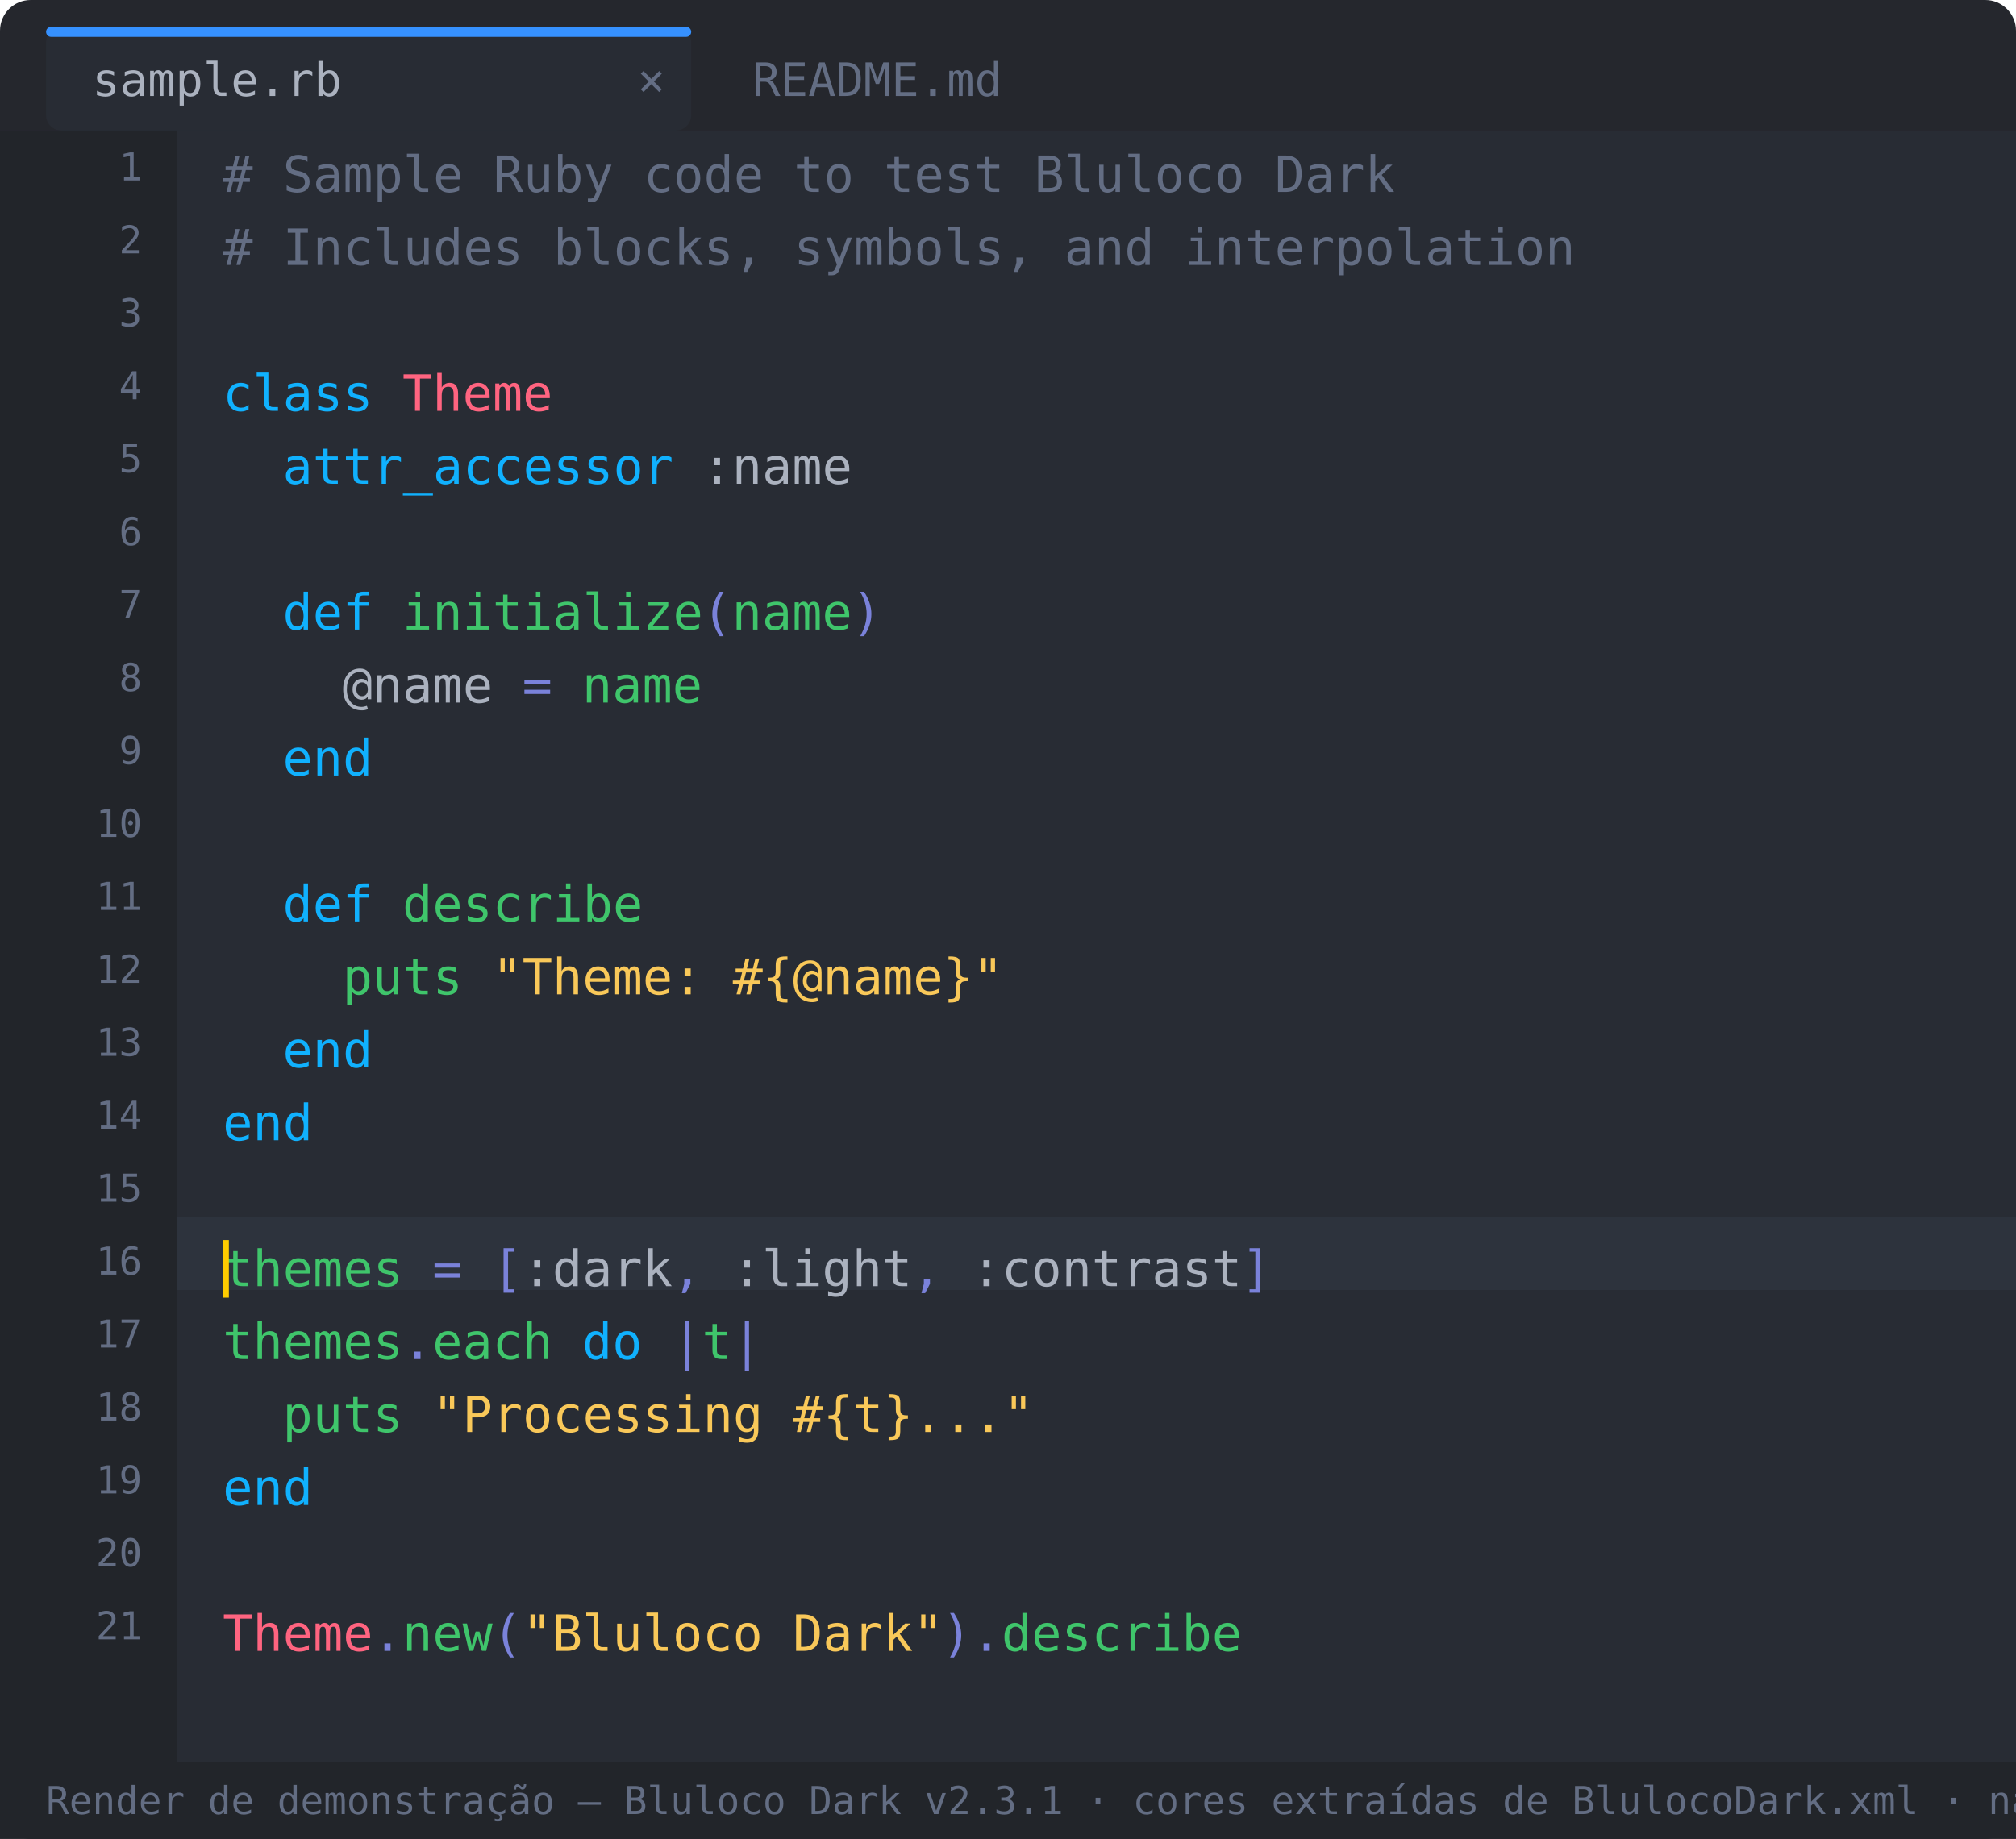
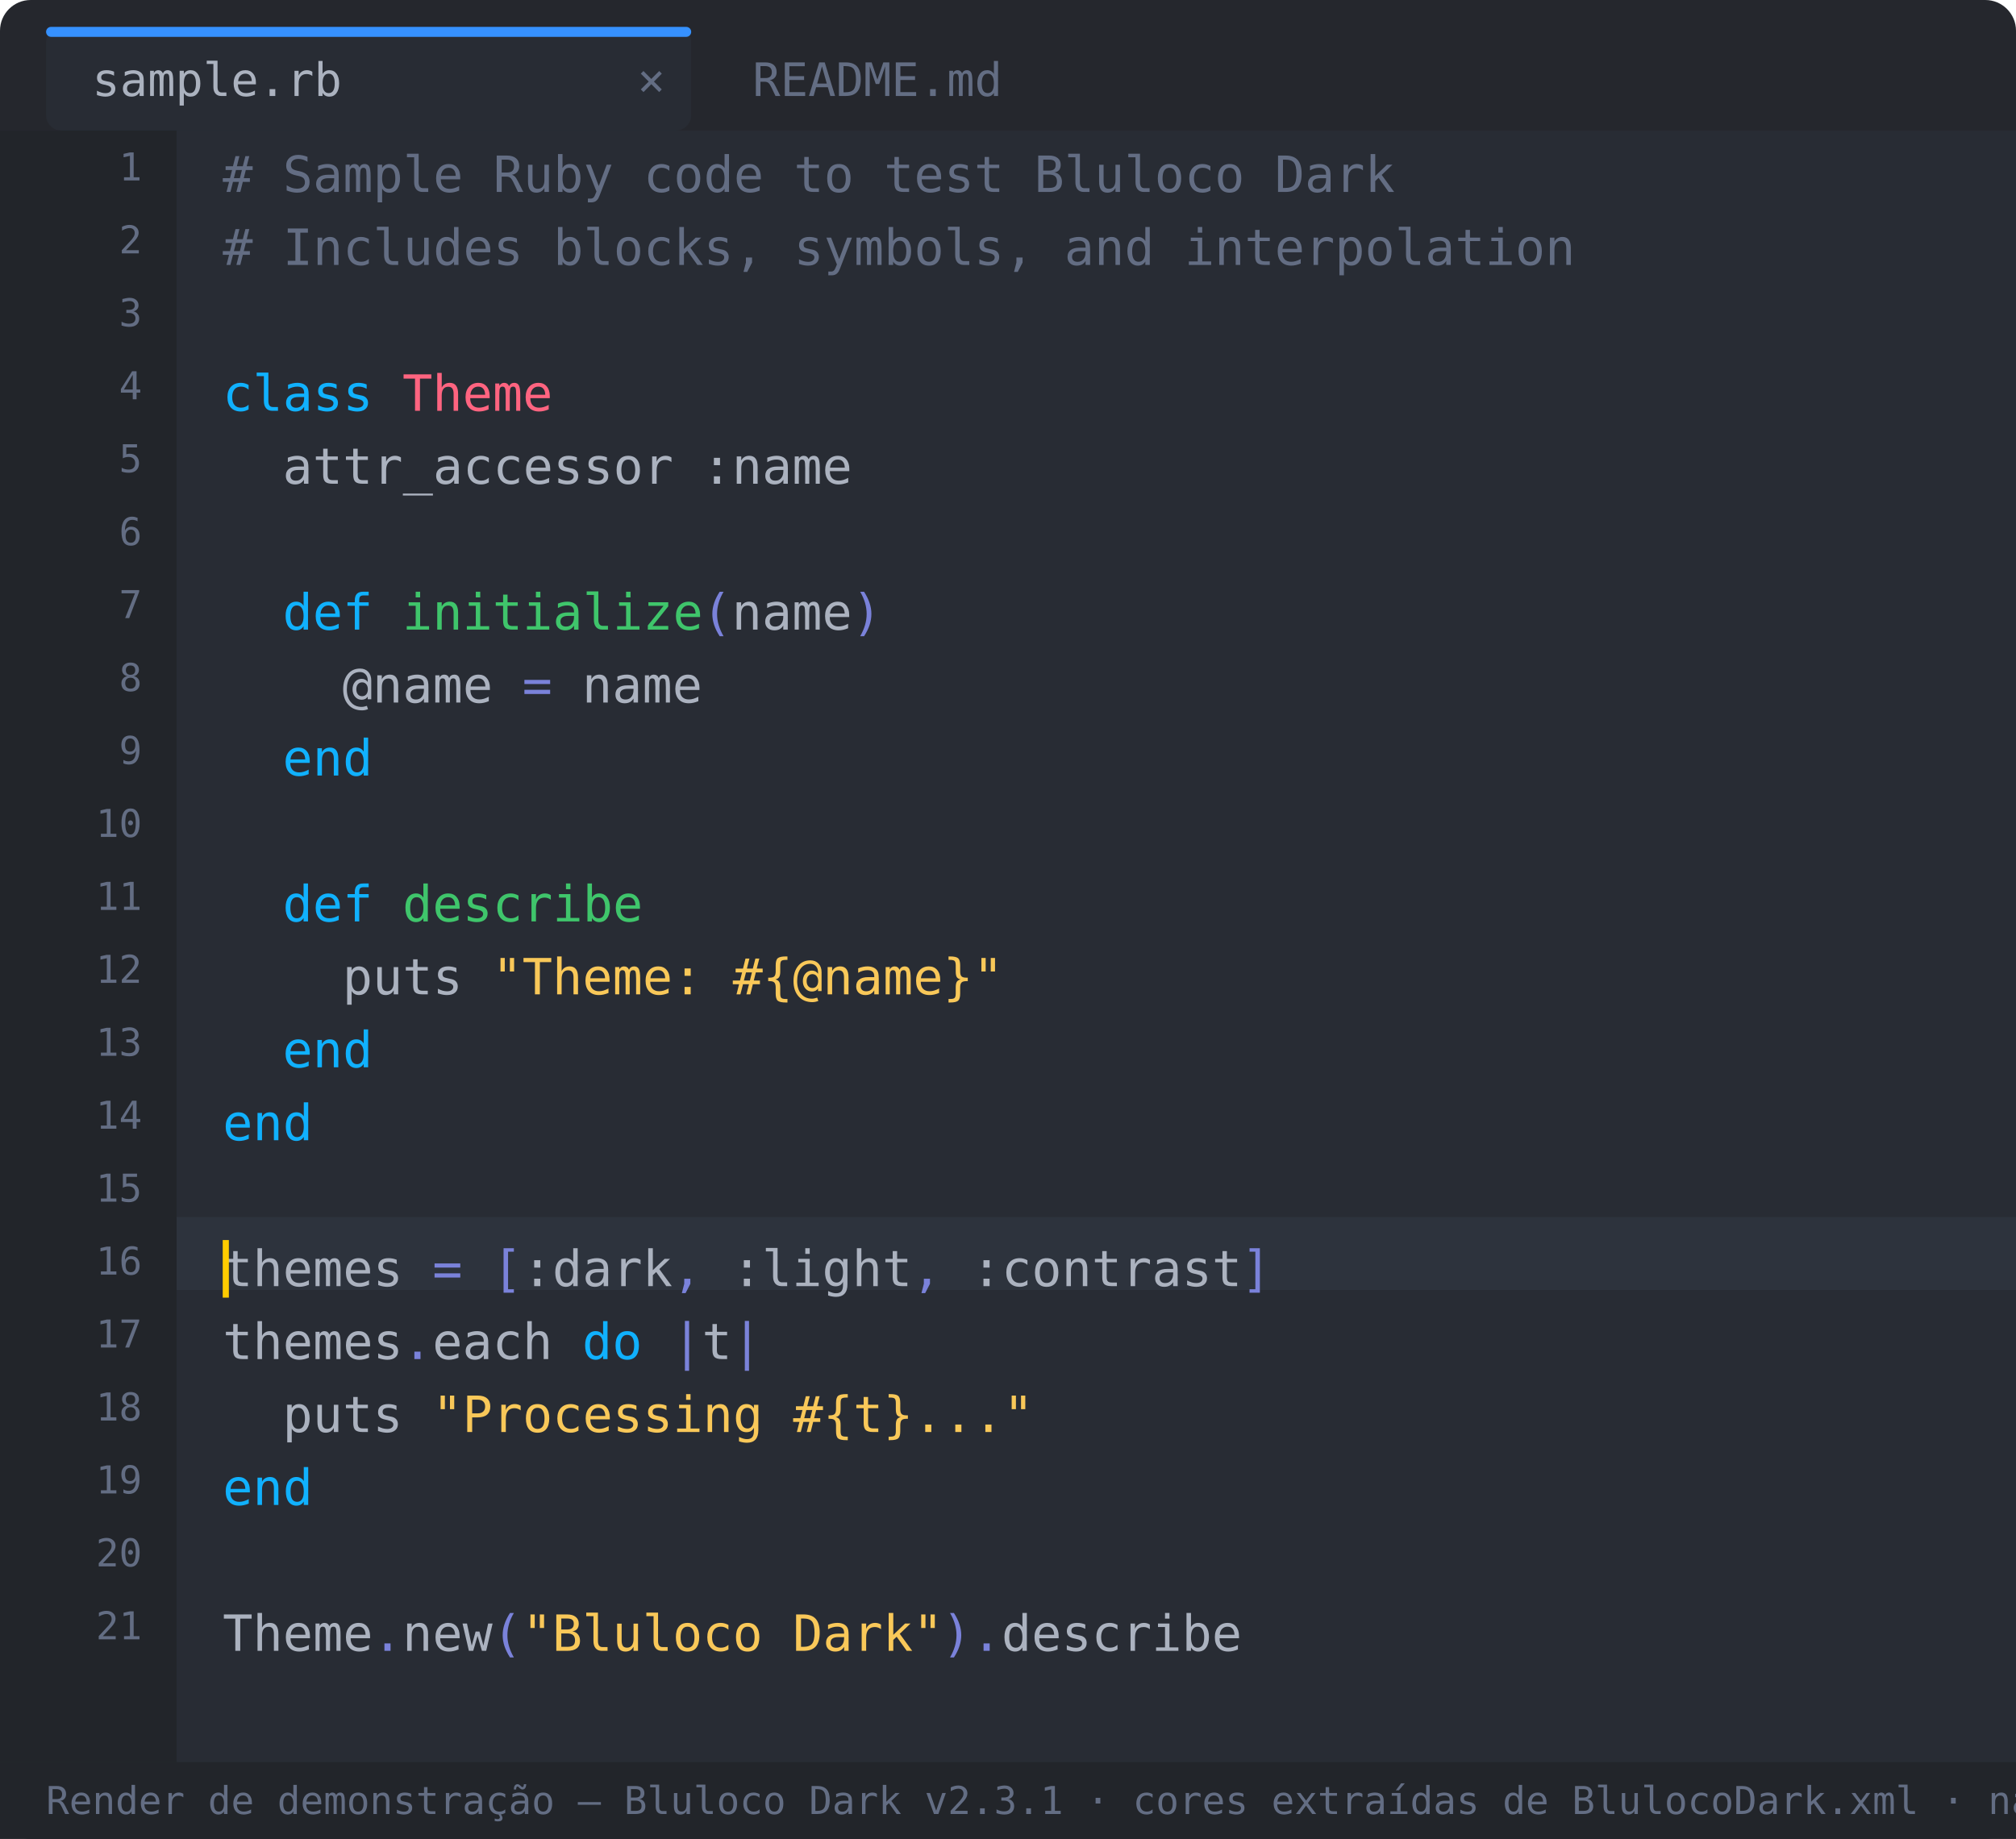
<svg xmlns="http://www.w3.org/2000/svg" width="525" height="479" viewBox="0 0 525 479">
  <rect width="525" height="479" rx="8" fill="#25272D" />
  <rect x="12" y="7" width="168" height="27" rx="4" fill="#282C34" />
  <rect x="12" y="7" width="168" height="2.6" rx="1.3" fill="#3691FF" />
  <text x="24" y="25" font-size="12" fill="#ABB2BF" font-family="Consolas,'DejaVu Sans Mono',Menlo,monospace">sample.rb</text>
  <text x="166" y="25" font-size="12" fill="#636D83" font-family="Consolas,monospace">×</text>
  <text x="196" y="25" font-size="12" fill="#636D83" font-family="Consolas,'DejaVu Sans Mono',Menlo,monospace">README.md</text>
  <rect x="0" y="34" width="525" height="425" fill="#282C34" />
  <rect x="0" y="34" width="46" height="425" fill="#22252A" />
  <rect x="46" y="317" width="479" height="19" fill="#2D333D" />
  <text x="37" y="47" font-size="10" fill="#636D83" text-anchor="end" font-family="Consolas,'DejaVu Sans Mono',Menlo,monospace">1</text>
  <text x="37" y="66" font-size="10" fill="#636D83" text-anchor="end" font-family="Consolas,'DejaVu Sans Mono',Menlo,monospace">2</text>
  <text x="37" y="85" font-size="10" fill="#636D83" text-anchor="end" font-family="Consolas,'DejaVu Sans Mono',Menlo,monospace">3</text>
  <text x="37" y="104" font-size="10" fill="#636D83" text-anchor="end" font-family="Consolas,'DejaVu Sans Mono',Menlo,monospace">4</text>
  <text x="37" y="123" font-size="10" fill="#636D83" text-anchor="end" font-family="Consolas,'DejaVu Sans Mono',Menlo,monospace">5</text>
  <text x="37" y="142" font-size="10" fill="#636D83" text-anchor="end" font-family="Consolas,'DejaVu Sans Mono',Menlo,monospace">6</text>
  <text x="37" y="161" font-size="10" fill="#636D83" text-anchor="end" font-family="Consolas,'DejaVu Sans Mono',Menlo,monospace">7</text>
  <text x="37" y="180" font-size="10" fill="#636D83" text-anchor="end" font-family="Consolas,'DejaVu Sans Mono',Menlo,monospace">8</text>
  <text x="37" y="199" font-size="10" fill="#636D83" text-anchor="end" font-family="Consolas,'DejaVu Sans Mono',Menlo,monospace">9</text>
  <text x="37" y="218" font-size="10" fill="#636D83" text-anchor="end" font-family="Consolas,'DejaVu Sans Mono',Menlo,monospace">10</text>
  <text x="37" y="237" font-size="10" fill="#636D83" text-anchor="end" font-family="Consolas,'DejaVu Sans Mono',Menlo,monospace">11</text>
  <text x="37" y="256" font-size="10" fill="#636D83" text-anchor="end" font-family="Consolas,'DejaVu Sans Mono',Menlo,monospace">12</text>
  <text x="37" y="275" font-size="10" fill="#636D83" text-anchor="end" font-family="Consolas,'DejaVu Sans Mono',Menlo,monospace">13</text>
  <text x="37" y="294" font-size="10" fill="#636D83" text-anchor="end" font-family="Consolas,'DejaVu Sans Mono',Menlo,monospace">14</text>
  <text x="37" y="313" font-size="10" fill="#636D83" text-anchor="end" font-family="Consolas,'DejaVu Sans Mono',Menlo,monospace">15</text>
  <text x="37" y="332" font-size="10" fill="#636D83" text-anchor="end" font-family="Consolas,'DejaVu Sans Mono',Menlo,monospace">16</text>
  <text x="37" y="351" font-size="10" fill="#636D83" text-anchor="end" font-family="Consolas,'DejaVu Sans Mono',Menlo,monospace">17</text>
  <text x="37" y="370" font-size="10" fill="#636D83" text-anchor="end" font-family="Consolas,'DejaVu Sans Mono',Menlo,monospace">18</text>
  <text x="37" y="389" font-size="10" fill="#636D83" text-anchor="end" font-family="Consolas,'DejaVu Sans Mono',Menlo,monospace">19</text>
  <text x="37" y="408" font-size="10" fill="#636D83" text-anchor="end" font-family="Consolas,'DejaVu Sans Mono',Menlo,monospace">20</text>
  <text x="37" y="427" font-size="10" fill="#636D83" text-anchor="end" font-family="Consolas,'DejaVu Sans Mono',Menlo,monospace">21</text>
  <text font-size="13" x="58.0" y="50" fill="#636D83" textLength="304.2" lengthAdjust="spacingAndGlyphs" font-family="Consolas,'DejaVu Sans Mono',Menlo,monospace"># Sample Ruby code to test Bluloco Dark</text>
  <text font-size="13" x="58.0" y="69" fill="#636D83" textLength="351.0" lengthAdjust="spacingAndGlyphs" font-family="Consolas,'DejaVu Sans Mono',Menlo,monospace"># Includes blocks, symbols, and interpolation</text>
  <text font-size="13" x="58.0" y="107" fill="#10B1FE" textLength="39.0" lengthAdjust="spacingAndGlyphs" font-family="Consolas,'DejaVu Sans Mono',Menlo,monospace">class</text>
  <text font-size="13" x="104.8" y="107" fill="#FF6480" textLength="39.0" lengthAdjust="spacingAndGlyphs" font-family="Consolas,'DejaVu Sans Mono',Menlo,monospace">Theme</text>
-   <text font-size="13" x="73.6" y="126" fill="#10B1FE" textLength="101.4" lengthAdjust="spacingAndGlyphs" font-family="Consolas,'DejaVu Sans Mono',Menlo,monospace">attr_accessor</text>
+   <text font-size="13" x="73.6" y="126" fill="#ABB2BF" textLength="101.4" lengthAdjust="spacingAndGlyphs" font-family="Consolas,'DejaVu Sans Mono',Menlo,monospace" data-style-id="11">attr_accessor</text>
  <text font-size="13" x="182.8" y="126" fill="#ABB2BF" textLength="39.0" lengthAdjust="spacingAndGlyphs" font-family="Consolas,'DejaVu Sans Mono',Menlo,monospace">:name</text>
  <text font-size="13" x="73.6" y="164" fill="#10B1FE" textLength="23.4" lengthAdjust="spacingAndGlyphs" font-family="Consolas,'DejaVu Sans Mono',Menlo,monospace">def</text>
  <text font-size="13" x="104.8" y="164" fill="#3FC56B" textLength="78.0" lengthAdjust="spacingAndGlyphs" font-family="Consolas,'DejaVu Sans Mono',Menlo,monospace">initialize</text>
  <text font-size="13" x="182.8" y="164" fill="#7A82DA" textLength="7.8" lengthAdjust="spacingAndGlyphs" font-family="Consolas,'DejaVu Sans Mono',Menlo,monospace">(</text>
-   <text font-size="13" x="190.6" y="164" fill="#3FC56B" textLength="31.2" lengthAdjust="spacingAndGlyphs" font-family="Consolas,'DejaVu Sans Mono',Menlo,monospace">name</text>
+   <text font-size="13" x="190.6" y="164" fill="#ABB2BF" textLength="31.2" lengthAdjust="spacingAndGlyphs" font-family="Consolas,'DejaVu Sans Mono',Menlo,monospace" data-style-id="11">name</text>
  <text font-size="13" x="221.8" y="164" fill="#7A82DA" textLength="7.8" lengthAdjust="spacingAndGlyphs" font-family="Consolas,'DejaVu Sans Mono',Menlo,monospace">)</text>
  <text font-size="13" x="89.2" y="183" fill="#ABB2BF" textLength="39.0" lengthAdjust="spacingAndGlyphs" font-family="Consolas,'DejaVu Sans Mono',Menlo,monospace">@name</text>
  <text font-size="13" x="136.0" y="183" fill="#7A82DA" textLength="7.8" lengthAdjust="spacingAndGlyphs" font-family="Consolas,'DejaVu Sans Mono',Menlo,monospace">=</text>
-   <text font-size="13" x="151.6" y="183" fill="#3FC56B" textLength="31.2" lengthAdjust="spacingAndGlyphs" font-family="Consolas,'DejaVu Sans Mono',Menlo,monospace">name</text>
+   <text font-size="13" x="151.6" y="183" fill="#ABB2BF" textLength="31.2" lengthAdjust="spacingAndGlyphs" font-family="Consolas,'DejaVu Sans Mono',Menlo,monospace" data-style-id="11">name</text>
  <text font-size="13" x="73.6" y="202" fill="#10B1FE" textLength="23.4" lengthAdjust="spacingAndGlyphs" font-family="Consolas,'DejaVu Sans Mono',Menlo,monospace">end</text>
  <text font-size="13" x="73.6" y="240" fill="#10B1FE" textLength="23.4" lengthAdjust="spacingAndGlyphs" font-family="Consolas,'DejaVu Sans Mono',Menlo,monospace">def</text>
  <text font-size="13" x="104.8" y="240" fill="#3FC56B" textLength="62.4" lengthAdjust="spacingAndGlyphs" font-family="Consolas,'DejaVu Sans Mono',Menlo,monospace">describe</text>
-   <text font-size="13" x="89.2" y="259" fill="#3FC56B" textLength="31.2" lengthAdjust="spacingAndGlyphs" font-family="Consolas,'DejaVu Sans Mono',Menlo,monospace">puts</text>
+   <text font-size="13" x="89.2" y="259" fill="#ABB2BF" textLength="31.2" lengthAdjust="spacingAndGlyphs" font-family="Consolas,'DejaVu Sans Mono',Menlo,monospace" data-style-id="11">puts</text>
  <text font-size="13" x="128.2" y="259" fill="#F9C859" textLength="132.6" lengthAdjust="spacingAndGlyphs" font-family="Consolas,'DejaVu Sans Mono',Menlo,monospace">"Theme: #{@name}"</text>
  <text font-size="13" x="73.6" y="278" fill="#10B1FE" textLength="23.4" lengthAdjust="spacingAndGlyphs" font-family="Consolas,'DejaVu Sans Mono',Menlo,monospace">end</text>
  <text font-size="13" x="58.0" y="297" fill="#10B1FE" textLength="23.4" lengthAdjust="spacingAndGlyphs" font-family="Consolas,'DejaVu Sans Mono',Menlo,monospace">end</text>
-   <text font-size="13" x="58.0" y="335" fill="#3FC56B" textLength="46.8" lengthAdjust="spacingAndGlyphs" font-family="Consolas,'DejaVu Sans Mono',Menlo,monospace">themes</text>
+   <text font-size="13" x="58.0" y="335" fill="#ABB2BF" textLength="46.8" lengthAdjust="spacingAndGlyphs" font-family="Consolas,'DejaVu Sans Mono',Menlo,monospace" data-style-id="11">themes</text>
  <text font-size="13" x="112.6" y="335" fill="#7A82DA" textLength="7.8" lengthAdjust="spacingAndGlyphs" font-family="Consolas,'DejaVu Sans Mono',Menlo,monospace">=</text>
  <text font-size="13" x="128.2" y="335" fill="#7A82DA" textLength="7.8" lengthAdjust="spacingAndGlyphs" font-family="Consolas,'DejaVu Sans Mono',Menlo,monospace">[</text>
  <text font-size="13" x="136.0" y="335" fill="#ABB2BF" textLength="39.0" lengthAdjust="spacingAndGlyphs" font-family="Consolas,'DejaVu Sans Mono',Menlo,monospace">:dark</text>
  <text font-size="13" x="175.0" y="335" fill="#7A82DA" textLength="7.8" lengthAdjust="spacingAndGlyphs" font-family="Consolas,'DejaVu Sans Mono',Menlo,monospace">,</text>
  <text font-size="13" x="190.6" y="335" fill="#ABB2BF" textLength="46.8" lengthAdjust="spacingAndGlyphs" font-family="Consolas,'DejaVu Sans Mono',Menlo,monospace">:light</text>
  <text font-size="13" x="237.4" y="335" fill="#7A82DA" textLength="7.8" lengthAdjust="spacingAndGlyphs" font-family="Consolas,'DejaVu Sans Mono',Menlo,monospace">,</text>
  <text font-size="13" x="253.0" y="335" fill="#ABB2BF" textLength="70.2" lengthAdjust="spacingAndGlyphs" font-family="Consolas,'DejaVu Sans Mono',Menlo,monospace">:contrast</text>
  <text font-size="13" x="323.2" y="335" fill="#7A82DA" textLength="7.8" lengthAdjust="spacingAndGlyphs" font-family="Consolas,'DejaVu Sans Mono',Menlo,monospace">]</text>
-   <text font-size="13" x="58.0" y="354" fill="#3FC56B" textLength="46.8" lengthAdjust="spacingAndGlyphs" font-family="Consolas,'DejaVu Sans Mono',Menlo,monospace">themes</text>
+   <text font-size="13" x="58.0" y="354" fill="#ABB2BF" textLength="46.8" lengthAdjust="spacingAndGlyphs" font-family="Consolas,'DejaVu Sans Mono',Menlo,monospace" data-style-id="11">themes</text>
  <text font-size="13" x="104.8" y="354" fill="#7A82DA" textLength="7.8" lengthAdjust="spacingAndGlyphs" font-family="Consolas,'DejaVu Sans Mono',Menlo,monospace">.</text>
-   <text font-size="13" x="112.6" y="354" fill="#3FC56B" textLength="31.2" lengthAdjust="spacingAndGlyphs" font-family="Consolas,'DejaVu Sans Mono',Menlo,monospace">each</text>
+   <text font-size="13" x="112.6" y="354" fill="#ABB2BF" textLength="31.2" lengthAdjust="spacingAndGlyphs" font-family="Consolas,'DejaVu Sans Mono',Menlo,monospace" data-style-id="11">each</text>
  <text font-size="13" x="151.6" y="354" fill="#10B1FE" textLength="15.6" lengthAdjust="spacingAndGlyphs" font-family="Consolas,'DejaVu Sans Mono',Menlo,monospace">do</text>
  <text font-size="13" x="175.0" y="354" fill="#7A82DA" textLength="7.8" lengthAdjust="spacingAndGlyphs" font-family="Consolas,'DejaVu Sans Mono',Menlo,monospace">|</text>
-   <text font-size="13" x="182.8" y="354" fill="#3FC56B" textLength="7.8" lengthAdjust="spacingAndGlyphs" font-family="Consolas,'DejaVu Sans Mono',Menlo,monospace">t</text>
+   <text font-size="13" x="182.8" y="354" fill="#ABB2BF" textLength="7.8" lengthAdjust="spacingAndGlyphs" font-family="Consolas,'DejaVu Sans Mono',Menlo,monospace" data-style-id="11">t</text>
  <text font-size="13" x="190.6" y="354" fill="#7A82DA" textLength="7.8" lengthAdjust="spacingAndGlyphs" font-family="Consolas,'DejaVu Sans Mono',Menlo,monospace">|</text>
-   <text font-size="13" x="73.6" y="373" fill="#3FC56B" textLength="31.2" lengthAdjust="spacingAndGlyphs" font-family="Consolas,'DejaVu Sans Mono',Menlo,monospace">puts</text>
+   <text font-size="13" x="73.6" y="373" fill="#ABB2BF" textLength="31.2" lengthAdjust="spacingAndGlyphs" font-family="Consolas,'DejaVu Sans Mono',Menlo,monospace" data-style-id="11">puts</text>
  <text font-size="13" x="112.6" y="373" fill="#F9C859" textLength="156.0" lengthAdjust="spacingAndGlyphs" font-family="Consolas,'DejaVu Sans Mono',Menlo,monospace">"Processing #{t}..."</text>
  <text font-size="13" x="58.0" y="392" fill="#10B1FE" textLength="23.4" lengthAdjust="spacingAndGlyphs" font-family="Consolas,'DejaVu Sans Mono',Menlo,monospace">end</text>
-   <text font-size="13" x="58.0" y="430" fill="#FF6480" textLength="39.0" lengthAdjust="spacingAndGlyphs" font-family="Consolas,'DejaVu Sans Mono',Menlo,monospace">Theme</text>
+   <text font-size="13" x="58.0" y="430" fill="#ABB2BF" textLength="39.0" lengthAdjust="spacingAndGlyphs" font-family="Consolas,'DejaVu Sans Mono',Menlo,monospace" data-style-id="11">Theme</text>
  <text font-size="13" x="97.0" y="430" fill="#7A82DA" textLength="7.8" lengthAdjust="spacingAndGlyphs" font-family="Consolas,'DejaVu Sans Mono',Menlo,monospace">.</text>
-   <text font-size="13" x="104.8" y="430" fill="#3FC56B" textLength="23.4" lengthAdjust="spacingAndGlyphs" font-family="Consolas,'DejaVu Sans Mono',Menlo,monospace">new</text>
+   <text font-size="13" x="104.8" y="430" fill="#ABB2BF" textLength="23.4" lengthAdjust="spacingAndGlyphs" font-family="Consolas,'DejaVu Sans Mono',Menlo,monospace" data-style-id="11">new</text>
  <text font-size="13" x="128.2" y="430" fill="#7A82DA" textLength="7.8" lengthAdjust="spacingAndGlyphs" font-family="Consolas,'DejaVu Sans Mono',Menlo,monospace">(</text>
  <text font-size="13" x="136.0" y="430" fill="#F9C859" textLength="109.2" lengthAdjust="spacingAndGlyphs" font-family="Consolas,'DejaVu Sans Mono',Menlo,monospace">"Bluloco Dark"</text>
  <text font-size="13" x="245.2" y="430" fill="#7A82DA" textLength="15.6" lengthAdjust="spacingAndGlyphs" font-family="Consolas,'DejaVu Sans Mono',Menlo,monospace">).</text>
-   <text font-size="13" x="260.8" y="430" fill="#3FC56B" textLength="62.4" lengthAdjust="spacingAndGlyphs" font-family="Consolas,'DejaVu Sans Mono',Menlo,monospace">describe</text>
+   <text font-size="13" x="260.8" y="430" fill="#ABB2BF" textLength="62.4" lengthAdjust="spacingAndGlyphs" font-family="Consolas,'DejaVu Sans Mono',Menlo,monospace" data-style-id="11">describe</text>
  <rect x="58" y="323" width="1.6" height="15" fill="#FFCC00" />
  <rect x="0" y="459" width="525" height="20" fill="#22252A" />
  <text x="12" y="472.5" font-size="10" fill="#636D83" font-family="Consolas,'DejaVu Sans Mono',Menlo,monospace">Render de demonstração — Bluloco Dark v2.3.1 · cores extraídas de BlulocoDark.xml · não é uma captura do Notepad++</text>
</svg>
